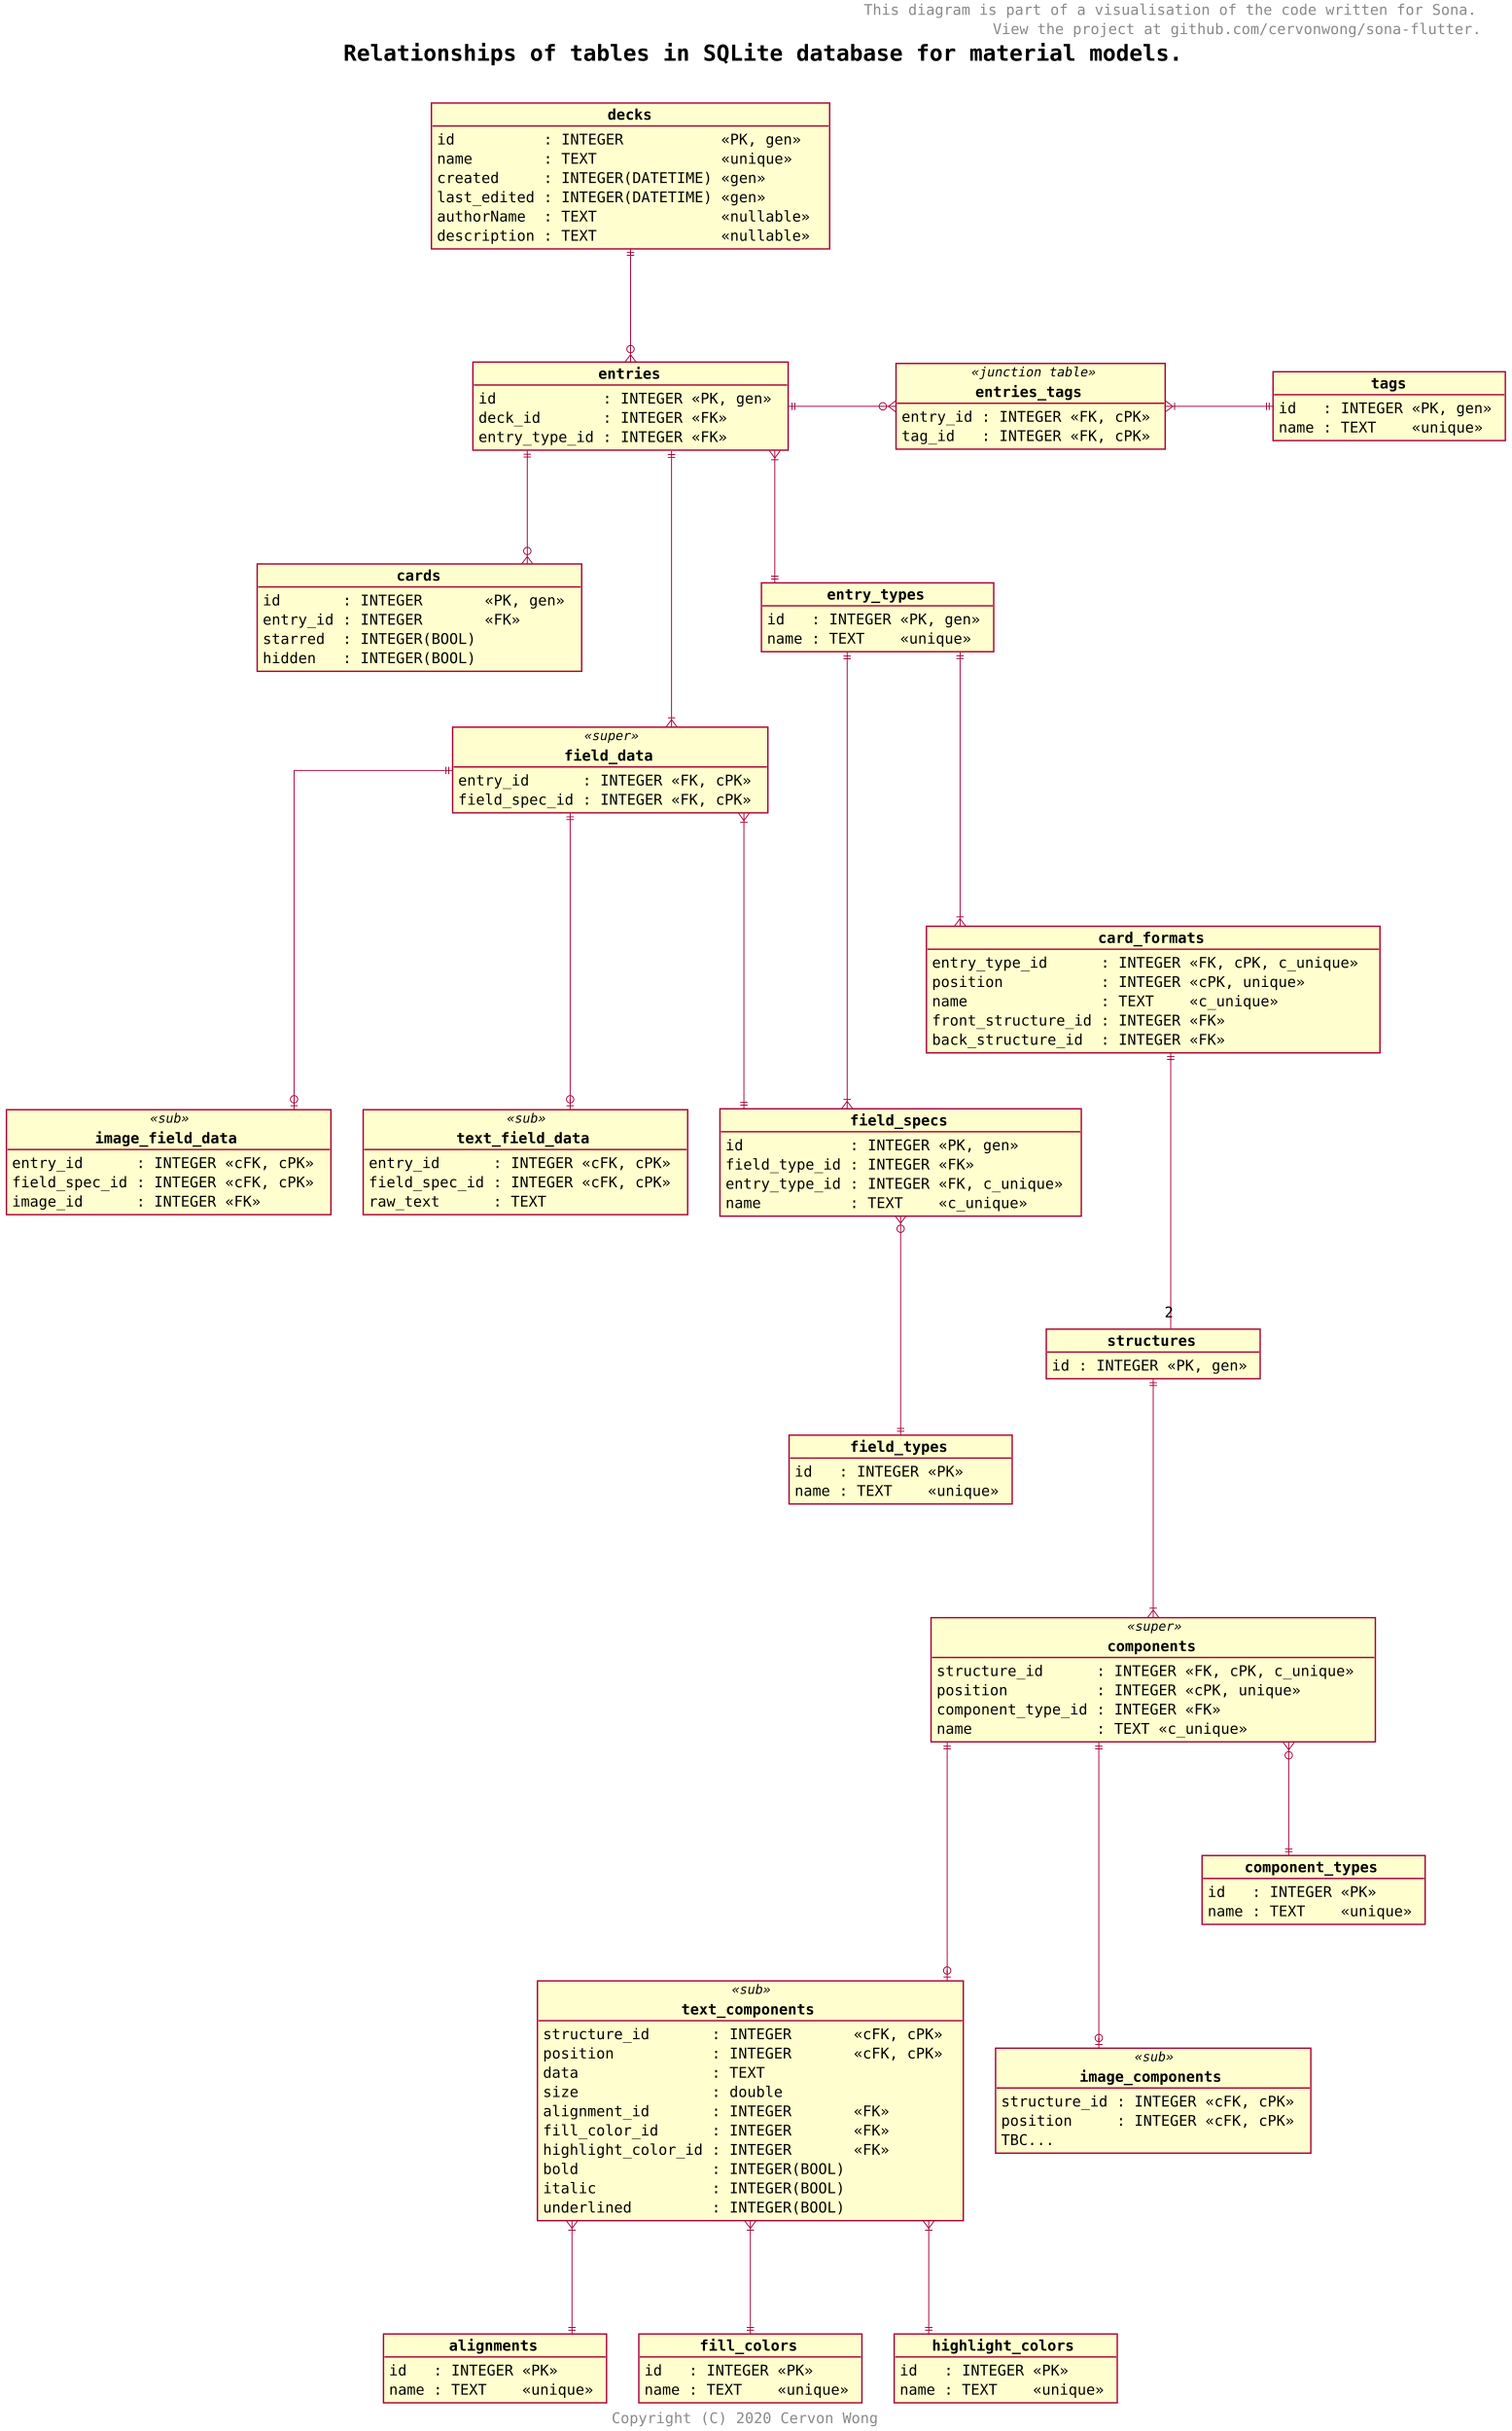
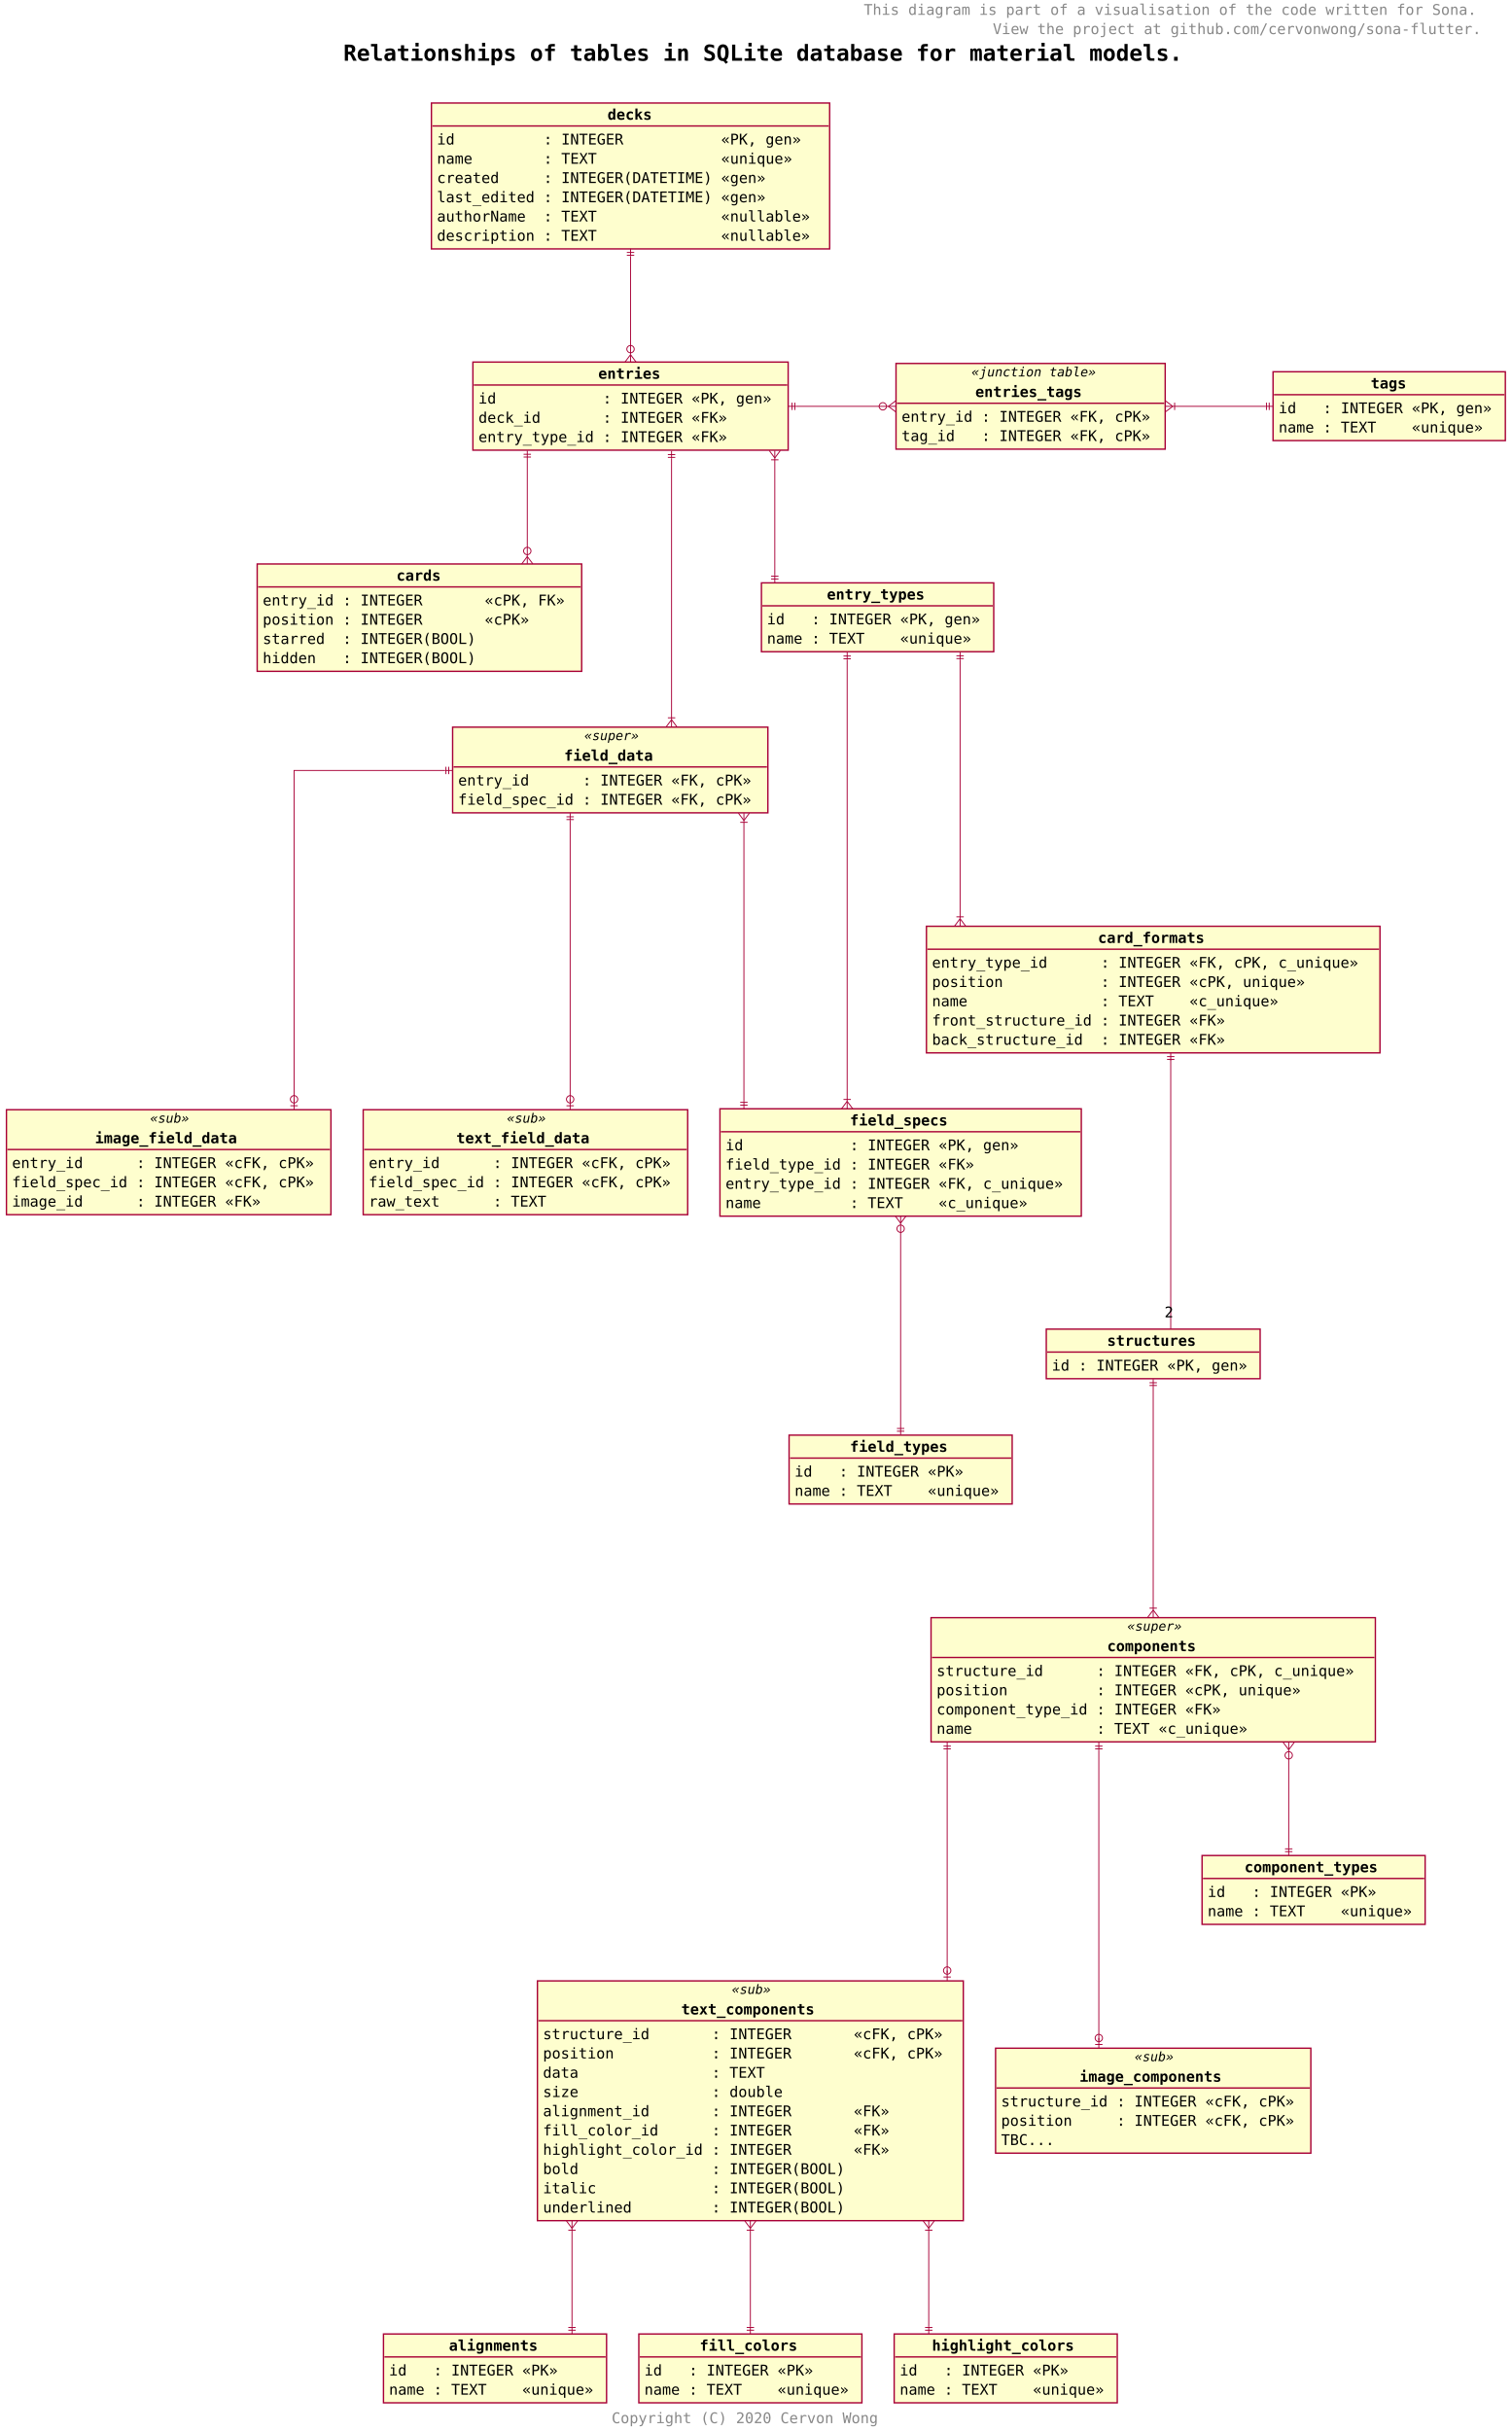
<svg xmlns="http://www.w3.org/2000/svg" contentScriptType="application/ecmascript" contentStyleType="text/css" height="2637px" preserveAspectRatio="none" style="width:1640px;height:2637px;" version="1.1" viewBox="0 0 1640 2637" width="1640px" zoomAndPan="magnify">
  <defs />
  <g>
    <text fill="#888888" font-family="monospace" font-size="16" lengthAdjust="spacingAndGlyphs" textLength="690" x="937" y="16.086">This diagram is part of a visualisation of the code written for Sona.</text>
    <text fill="#888888" font-family="monospace" font-size="16" lengthAdjust="spacingAndGlyphs" textLength="550" x="1077" y="36.977">View the project at github.com/cervonwong/sona-flutter.</text>
    <text fill="#000000" font-family="monospace" font-size="24" font-weight="bold" lengthAdjust="spacingAndGlyphs" textLength="882" x="372.5" y="65.91">Relationships of tables in SQLite database for material models.</text>
    <text fill="#000000" font-family="monospace" font-size="24" font-weight="bold" lengthAdjust="spacingAndGlyphs" textLength="0" x="820.5" y="97.246" />
    <rect fill="#FEFECE" height="158.234" style="stroke:#A80036;stroke-width:1.5;" width="432" x="468" y="111.758" />
    <text fill="#000000" font-family="monospace" font-size="16" font-weight="bold" lengthAdjust="spacingAndGlyphs" textLength="50" x="659" y="129.844">decks</text>
    <line style="stroke:#A80036;stroke-width:1.5;" x1="469" x2="899" y1="136.648" y2="136.648" />
    <text fill="#000000" font-family="monospace" font-size="16" lengthAdjust="spacingAndGlyphs" textLength="410" x="474" y="156.734">id          : INTEGER           «PK, gen»</text>
    <text fill="#000000" font-family="monospace" font-size="16" lengthAdjust="spacingAndGlyphs" textLength="400" x="474" y="177.625">name        : TEXT              «unique»</text>
    <text fill="#000000" font-family="monospace" font-size="16" lengthAdjust="spacingAndGlyphs" textLength="370" x="474" y="198.516">created     : INTEGER(DATETIME) «gen»</text>
    <text fill="#000000" font-family="monospace" font-size="16" lengthAdjust="spacingAndGlyphs" textLength="370" x="474" y="219.406">last_edited : INTEGER(DATETIME) «gen»</text>
    <text fill="#000000" font-family="monospace" font-size="16" lengthAdjust="spacingAndGlyphs" textLength="420" x="474" y="240.297">authorName  : TEXT              «nullable»</text>
    <text fill="#000000" font-family="monospace" font-size="16" lengthAdjust="spacingAndGlyphs" textLength="420" x="474" y="261.188">description : TEXT              «nullable»</text>
    <rect fill="#FEFECE" height="95.562" style="stroke:#A80036;stroke-width:1.5;" width="342" x="513" y="392.758" />
    <text fill="#000000" font-family="monospace" font-size="16" font-weight="bold" lengthAdjust="spacingAndGlyphs" textLength="70" x="649" y="410.844">entries</text>
    <line style="stroke:#A80036;stroke-width:1.5;" x1="514" x2="854" y1="417.648" y2="417.648" />
    <text fill="#000000" font-family="monospace" font-size="16" lengthAdjust="spacingAndGlyphs" textLength="330" x="519" y="437.734">id            : INTEGER «PK, gen»</text>
    <text fill="#000000" font-family="monospace" font-size="16" lengthAdjust="spacingAndGlyphs" textLength="280" x="519" y="458.625">deck_id       : INTEGER «FK»</text>
    <text fill="#000000" font-family="monospace" font-size="16" lengthAdjust="spacingAndGlyphs" textLength="280" x="519" y="479.516">entry_type_id : INTEGER «FK»</text>
    <rect fill="#FEFECE" height="116.453" style="stroke:#A80036;stroke-width:1.5;" width="352" x="279" y="611.758" />
    <text fill="#000000" font-family="monospace" font-size="16" font-weight="bold" lengthAdjust="spacingAndGlyphs" textLength="50" x="430" y="629.844">cards</text>
    <line style="stroke:#A80036;stroke-width:1.5;" x1="280" x2="630" y1="636.648" y2="636.648" />
-     <text fill="#000000" font-family="monospace" font-size="16" lengthAdjust="spacingAndGlyphs" textLength="340" x="285" y="656.734">id       : INTEGER       «PK, gen»</text>
-     <text fill="#000000" font-family="monospace" font-size="16" lengthAdjust="spacingAndGlyphs" textLength="290" x="285" y="677.625">entry_id : INTEGER       «FK»</text>
+     <text fill="#000000" font-family="monospace" font-size="16" lengthAdjust="spacingAndGlyphs" textLength="340" x="285" y="656.734">entry_id : INTEGER       «cPK, FK»</text>
+     <text fill="#000000" font-family="monospace" font-size="16" lengthAdjust="spacingAndGlyphs" textLength="300" x="285" y="677.625">position : INTEGER       «cPK»</text>
    <text fill="#000000" font-family="monospace" font-size="16" lengthAdjust="spacingAndGlyphs" textLength="240" x="285" y="698.516">starred  : INTEGER(BOOL)</text>
    <text fill="#000000" font-family="monospace" font-size="16" lengthAdjust="spacingAndGlyphs" textLength="240" x="285" y="719.406">hidden   : INTEGER(BOOL)</text>
    <rect fill="#FEFECE" height="74.672" style="stroke:#A80036;stroke-width:1.5;" width="252" x="1381" y="403.258" />
    <text fill="#000000" font-family="monospace" font-size="16" font-weight="bold" lengthAdjust="spacingAndGlyphs" textLength="40" x="1487" y="421.344">tags</text>
    <line style="stroke:#A80036;stroke-width:1.5;" x1="1382" x2="1632" y1="428.148" y2="428.148" />
    <text fill="#000000" font-family="monospace" font-size="16" lengthAdjust="spacingAndGlyphs" textLength="240" x="1387" y="448.234">id   : INTEGER «PK, gen»</text>
    <text fill="#000000" font-family="monospace" font-size="16" lengthAdjust="spacingAndGlyphs" textLength="230" x="1387" y="469.125">name : TEXT    «unique»</text>
    <rect fill="#FEFECE" height="92.951" style="stroke:#A80036;stroke-width:1.5;" width="292" x="972" y="394.258" />
    <text fill="#000000" font-family="monospace" font-size="14" font-style="italic" lengthAdjust="spacingAndGlyphs" textLength="128" x="1054" y="408.333">«junction table»</text>
    <text fill="#000000" font-family="monospace" font-size="16" font-weight="bold" lengthAdjust="spacingAndGlyphs" textLength="120" x="1058" y="430.623">entries_tags</text>
    <line style="stroke:#A80036;stroke-width:1.5;" x1="973" x2="1263" y1="437.428" y2="437.428" />
    <text fill="#000000" font-family="monospace" font-size="16" lengthAdjust="spacingAndGlyphs" textLength="280" x="978" y="457.514">entry_id : INTEGER «FK, cPK»</text>
    <text fill="#000000" font-family="monospace" font-size="16" lengthAdjust="spacingAndGlyphs" textLength="280" x="978" y="478.404">tag_id   : INTEGER «FK, cPK»</text>
    <rect fill="#FEFECE" height="116.453" style="stroke:#A80036;stroke-width:1.5;" width="392" x="781" y="1202.758" />
    <text fill="#000000" font-family="monospace" font-size="16" font-weight="bold" lengthAdjust="spacingAndGlyphs" textLength="110" x="922" y="1220.844">field_specs</text>
    <line style="stroke:#A80036;stroke-width:1.5;" x1="782" x2="1172" y1="1227.648" y2="1227.648" />
    <text fill="#000000" font-family="monospace" font-size="16" lengthAdjust="spacingAndGlyphs" textLength="330" x="787" y="1247.734">id            : INTEGER «PK, gen»</text>
    <text fill="#000000" font-family="monospace" font-size="16" lengthAdjust="spacingAndGlyphs" textLength="280" x="787" y="1268.625">field_type_id : INTEGER «FK»</text>
    <text fill="#000000" font-family="monospace" font-size="16" lengthAdjust="spacingAndGlyphs" textLength="380" x="787" y="1289.516">entry_type_id : INTEGER «FK, c_unique»</text>
    <text fill="#000000" font-family="monospace" font-size="16" lengthAdjust="spacingAndGlyphs" textLength="340" x="787" y="1310.406">name          : TEXT    «c_unique»</text>
    <rect fill="#FEFECE" height="74.672" style="stroke:#A80036;stroke-width:1.5;" width="242" x="856" y="1556.758" />
    <text fill="#000000" font-family="monospace" font-size="16" font-weight="bold" lengthAdjust="spacingAndGlyphs" textLength="110" x="922" y="1574.844">field_types</text>
    <line style="stroke:#A80036;stroke-width:1.5;" x1="857" x2="1097" y1="1581.648" y2="1581.648" />
    <text fill="#000000" font-family="monospace" font-size="16" lengthAdjust="spacingAndGlyphs" textLength="190" x="862" y="1601.734">id   : INTEGER «PK»</text>
    <text fill="#000000" font-family="monospace" font-size="16" lengthAdjust="spacingAndGlyphs" textLength="230" x="862" y="1622.625">name : TEXT    «unique»</text>
    <rect fill="#FEFECE" height="92.951" style="stroke:#A80036;stroke-width:1.5;" width="342" x="491" y="788.758" />
    <text fill="#000000" font-family="monospace" font-size="14" font-style="italic" lengthAdjust="spacingAndGlyphs" textLength="56" x="634" y="802.833">«super»</text>
    <text fill="#000000" font-family="monospace" font-size="16" font-weight="bold" lengthAdjust="spacingAndGlyphs" textLength="100" x="612" y="825.123">field_data</text>
    <line style="stroke:#A80036;stroke-width:1.5;" x1="492" x2="832" y1="831.928" y2="831.928" />
    <text fill="#000000" font-family="monospace" font-size="16" lengthAdjust="spacingAndGlyphs" textLength="330" x="497" y="852.014">entry_id      : INTEGER «FK, cPK»</text>
    <text fill="#000000" font-family="monospace" font-size="16" lengthAdjust="spacingAndGlyphs" textLength="330" x="497" y="872.904">field_spec_id : INTEGER «FK, cPK»</text>
    <rect fill="#FEFECE" height="113.842" style="stroke:#A80036;stroke-width:1.5;" width="352" x="394" y="1203.758" />
    <text fill="#000000" font-family="monospace" font-size="14" font-style="italic" lengthAdjust="spacingAndGlyphs" textLength="40" x="550" y="1217.833">«sub»</text>
    <text fill="#000000" font-family="monospace" font-size="16" font-weight="bold" lengthAdjust="spacingAndGlyphs" textLength="150" x="495" y="1240.123">text_field_data</text>
    <line style="stroke:#A80036;stroke-width:1.5;" x1="395" x2="745" y1="1246.928" y2="1246.928" />
    <text fill="#000000" font-family="monospace" font-size="16" lengthAdjust="spacingAndGlyphs" textLength="340" x="400" y="1267.014">entry_id      : INTEGER «cFK, cPK»</text>
    <text fill="#000000" font-family="monospace" font-size="16" lengthAdjust="spacingAndGlyphs" textLength="340" x="400" y="1287.904">field_spec_id : INTEGER «cFK, cPK»</text>
    <text fill="#000000" font-family="monospace" font-size="16" lengthAdjust="spacingAndGlyphs" textLength="200" x="400" y="1308.795">raw_text      : TEXT</text>
    <rect fill="#FEFECE" height="113.842" style="stroke:#A80036;stroke-width:1.5;" width="352" x="7" y="1203.758" />
    <text fill="#000000" font-family="monospace" font-size="14" font-style="italic" lengthAdjust="spacingAndGlyphs" textLength="40" x="163" y="1217.833">«sub»</text>
    <text fill="#000000" font-family="monospace" font-size="16" font-weight="bold" lengthAdjust="spacingAndGlyphs" textLength="160" x="103" y="1240.123">image_field_data</text>
    <line style="stroke:#A80036;stroke-width:1.5;" x1="8" x2="358" y1="1246.928" y2="1246.928" />
    <text fill="#000000" font-family="monospace" font-size="16" lengthAdjust="spacingAndGlyphs" textLength="340" x="13" y="1267.014">entry_id      : INTEGER «cFK, cPK»</text>
    <text fill="#000000" font-family="monospace" font-size="16" lengthAdjust="spacingAndGlyphs" textLength="340" x="13" y="1287.904">field_spec_id : INTEGER «cFK, cPK»</text>
    <text fill="#000000" font-family="monospace" font-size="16" lengthAdjust="spacingAndGlyphs" textLength="280" x="13" y="1308.795">image_id      : INTEGER «FK»</text>
    <rect fill="#FEFECE" height="74.672" style="stroke:#A80036;stroke-width:1.5;" width="252" x="826" y="632.258" />
    <text fill="#000000" font-family="monospace" font-size="16" font-weight="bold" lengthAdjust="spacingAndGlyphs" textLength="110" x="897" y="650.344">entry_types</text>
    <line style="stroke:#A80036;stroke-width:1.5;" x1="827" x2="1077" y1="657.148" y2="657.148" />
    <text fill="#000000" font-family="monospace" font-size="16" lengthAdjust="spacingAndGlyphs" textLength="240" x="832" y="677.234">id   : INTEGER «PK, gen»</text>
    <text fill="#000000" font-family="monospace" font-size="16" lengthAdjust="spacingAndGlyphs" textLength="230" x="832" y="698.125">name : TEXT    «unique»</text>
    <rect fill="#FEFECE" height="137.344" style="stroke:#A80036;stroke-width:1.5;" width="492" x="1005" y="1004.758" />
    <text fill="#000000" font-family="monospace" font-size="16" font-weight="bold" lengthAdjust="spacingAndGlyphs" textLength="120" x="1191" y="1022.844">card_formats</text>
    <line style="stroke:#A80036;stroke-width:1.5;" x1="1006" x2="1496" y1="1029.648" y2="1029.648" />
    <text fill="#000000" font-family="monospace" font-size="16" lengthAdjust="spacingAndGlyphs" textLength="480" x="1011" y="1049.734">entry_type_id      : INTEGER «FK, cPK, c_unique»</text>
    <text fill="#000000" font-family="monospace" font-size="16" lengthAdjust="spacingAndGlyphs" textLength="420" x="1011" y="1070.625">position           : INTEGER «cPK, unique»</text>
    <text fill="#000000" font-family="monospace" font-size="16" lengthAdjust="spacingAndGlyphs" textLength="390" x="1011" y="1091.516">name               : TEXT    «c_unique»</text>
    <text fill="#000000" font-family="monospace" font-size="16" lengthAdjust="spacingAndGlyphs" textLength="330" x="1011" y="1112.406">front_structure_id : INTEGER «FK»</text>
    <text fill="#000000" font-family="monospace" font-size="16" lengthAdjust="spacingAndGlyphs" textLength="330" x="1011" y="1133.297">back_structure_id  : INTEGER «FK»</text>
    <rect fill="#FEFECE" height="53.781" style="stroke:#A80036;stroke-width:1.5;" width="232" x="1135" y="1441.758" />
    <text fill="#000000" font-family="monospace" font-size="16" font-weight="bold" lengthAdjust="spacingAndGlyphs" textLength="100" x="1201" y="1459.844">structures</text>
    <line style="stroke:#A80036;stroke-width:1.5;" x1="1136" x2="1366" y1="1466.648" y2="1466.648" />
    <text fill="#000000" font-family="monospace" font-size="16" lengthAdjust="spacingAndGlyphs" textLength="220" x="1141" y="1486.734">id : INTEGER «PK, gen»</text>
    <rect fill="#FEFECE" height="134.732" style="stroke:#A80036;stroke-width:1.5;" width="482" x="1010" y="1754.758" />
    <text fill="#000000" font-family="monospace" font-size="14" font-style="italic" lengthAdjust="spacingAndGlyphs" textLength="56" x="1223" y="1768.833">«super»</text>
    <text fill="#000000" font-family="monospace" font-size="16" font-weight="bold" lengthAdjust="spacingAndGlyphs" textLength="100" x="1201" y="1791.123">components</text>
    <line style="stroke:#A80036;stroke-width:1.5;" x1="1011" x2="1491" y1="1797.928" y2="1797.928" />
    <text fill="#000000" font-family="monospace" font-size="16" lengthAdjust="spacingAndGlyphs" textLength="470" x="1016" y="1818.014">structure_id      : INTEGER «FK, cPK, c_unique»</text>
    <text fill="#000000" font-family="monospace" font-size="16" lengthAdjust="spacingAndGlyphs" textLength="410" x="1016" y="1838.904">position          : INTEGER «cPK, unique»</text>
    <text fill="#000000" font-family="monospace" font-size="16" lengthAdjust="spacingAndGlyphs" textLength="320" x="1016" y="1859.795">component_type_id : INTEGER «FK»</text>
    <text fill="#000000" font-family="monospace" font-size="16" lengthAdjust="spacingAndGlyphs" textLength="350" x="1016" y="1880.686">name              : TEXT «c_unique»</text>
    <rect fill="#FEFECE" height="260.076" style="stroke:#A80036;stroke-width:1.5;" width="462" x="583" y="2148.758" />
    <text fill="#000000" font-family="monospace" font-size="14" font-style="italic" lengthAdjust="spacingAndGlyphs" textLength="40" x="794" y="2162.833">«sub»</text>
    <text fill="#000000" font-family="monospace" font-size="16" font-weight="bold" lengthAdjust="spacingAndGlyphs" textLength="150" x="739" y="2185.123">text_components</text>
    <line style="stroke:#A80036;stroke-width:1.5;" x1="584" x2="1044" y1="2191.928" y2="2191.928" />
    <text fill="#000000" font-family="monospace" font-size="16" lengthAdjust="spacingAndGlyphs" textLength="450" x="589" y="2212.014">structure_id       : INTEGER       «cFK, cPK»</text>
    <text fill="#000000" font-family="monospace" font-size="16" lengthAdjust="spacingAndGlyphs" textLength="450" x="589" y="2232.904">position           : INTEGER       «cFK, cPK»</text>
    <text fill="#000000" font-family="monospace" font-size="16" lengthAdjust="spacingAndGlyphs" textLength="250" x="589" y="2253.795">data               : TEXT</text>
    <text fill="#000000" font-family="monospace" font-size="16" lengthAdjust="spacingAndGlyphs" textLength="270" x="589" y="2274.686">size               : double</text>
    <text fill="#000000" font-family="monospace" font-size="16" lengthAdjust="spacingAndGlyphs" textLength="390" x="589" y="2295.576">alignment_id       : INTEGER       «FK»</text>
    <text fill="#000000" font-family="monospace" font-size="16" lengthAdjust="spacingAndGlyphs" textLength="390" x="589" y="2316.467">fill_color_id      : INTEGER       «FK»</text>
    <text fill="#000000" font-family="monospace" font-size="16" lengthAdjust="spacingAndGlyphs" textLength="390" x="589" y="2337.357">highlight_color_id : INTEGER       «FK»</text>
    <text fill="#000000" font-family="monospace" font-size="16" lengthAdjust="spacingAndGlyphs" textLength="340" x="589" y="2358.248">bold               : INTEGER(BOOL)</text>
    <text fill="#000000" font-family="monospace" font-size="16" lengthAdjust="spacingAndGlyphs" textLength="340" x="589" y="2379.139">italic             : INTEGER(BOOL)</text>
    <text fill="#000000" font-family="monospace" font-size="16" lengthAdjust="spacingAndGlyphs" textLength="340" x="589" y="2400.029">underlined         : INTEGER(BOOL)</text>
    <rect fill="#FEFECE" height="74.672" style="stroke:#A80036;stroke-width:1.5;" width="242" x="416" y="2531.758" />
    <text fill="#000000" font-family="monospace" font-size="16" font-weight="bold" lengthAdjust="spacingAndGlyphs" textLength="100" x="487" y="2549.844">alignments</text>
    <line style="stroke:#A80036;stroke-width:1.5;" x1="417" x2="657" y1="2556.648" y2="2556.648" />
    <text fill="#000000" font-family="monospace" font-size="16" lengthAdjust="spacingAndGlyphs" textLength="190" x="422" y="2576.734">id   : INTEGER «PK»</text>
    <text fill="#000000" font-family="monospace" font-size="16" lengthAdjust="spacingAndGlyphs" textLength="230" x="422" y="2597.625">name : TEXT    «unique»</text>
    <rect fill="#FEFECE" height="74.672" style="stroke:#A80036;stroke-width:1.5;" width="242" x="693" y="2531.758" />
    <text fill="#000000" font-family="monospace" font-size="16" font-weight="bold" lengthAdjust="spacingAndGlyphs" textLength="110" x="759" y="2549.844">fill_colors</text>
    <line style="stroke:#A80036;stroke-width:1.5;" x1="694" x2="934" y1="2556.648" y2="2556.648" />
    <text fill="#000000" font-family="monospace" font-size="16" lengthAdjust="spacingAndGlyphs" textLength="190" x="699" y="2576.734">id   : INTEGER «PK»</text>
    <text fill="#000000" font-family="monospace" font-size="16" lengthAdjust="spacingAndGlyphs" textLength="230" x="699" y="2597.625">name : TEXT    «unique»</text>
    <rect fill="#FEFECE" height="74.672" style="stroke:#A80036;stroke-width:1.5;" width="242" x="970" y="2531.758" />
    <text fill="#000000" font-family="monospace" font-size="16" font-weight="bold" lengthAdjust="spacingAndGlyphs" textLength="160" x="1011" y="2549.844">highlight_colors</text>
    <line style="stroke:#A80036;stroke-width:1.5;" x1="971" x2="1211" y1="2556.648" y2="2556.648" />
    <text fill="#000000" font-family="monospace" font-size="16" lengthAdjust="spacingAndGlyphs" textLength="190" x="976" y="2576.734">id   : INTEGER «PK»</text>
    <text fill="#000000" font-family="monospace" font-size="16" lengthAdjust="spacingAndGlyphs" textLength="230" x="976" y="2597.625">name : TEXT    «unique»</text>
    <rect fill="#FEFECE" height="113.842" style="stroke:#A80036;stroke-width:1.5;" width="342" x="1080" y="2221.758" />
    <text fill="#000000" font-family="monospace" font-size="14" font-style="italic" lengthAdjust="spacingAndGlyphs" textLength="40" x="1231" y="2235.833">«sub»</text>
    <text fill="#000000" font-family="monospace" font-size="16" font-weight="bold" lengthAdjust="spacingAndGlyphs" textLength="160" x="1171" y="2258.123">image_components</text>
    <line style="stroke:#A80036;stroke-width:1.5;" x1="1081" x2="1421" y1="2264.928" y2="2264.928" />
    <text fill="#000000" font-family="monospace" font-size="16" lengthAdjust="spacingAndGlyphs" textLength="330" x="1086" y="2285.014">structure_id : INTEGER «cFK, cPK»</text>
    <text fill="#000000" font-family="monospace" font-size="16" lengthAdjust="spacingAndGlyphs" textLength="330" x="1086" y="2305.904">position     : INTEGER «cFK, cPK»</text>
    <text fill="#000000" font-family="monospace" font-size="16" lengthAdjust="spacingAndGlyphs" textLength="60" x="1086" y="2326.795">TBC...</text>
    <rect fill="#FEFECE" height="74.672" style="stroke:#A80036;stroke-width:1.5;" width="242" x="1304" y="2012.758" />
    <text fill="#000000" font-family="monospace" font-size="16" font-weight="bold" lengthAdjust="spacingAndGlyphs" textLength="150" x="1350" y="2030.844">component_types</text>
    <line style="stroke:#A80036;stroke-width:1.5;" x1="1305" x2="1545" y1="2037.648" y2="2037.648" />
    <text fill="#000000" font-family="monospace" font-size="16" lengthAdjust="spacingAndGlyphs" textLength="190" x="1310" y="2057.734">id   : INTEGER «PK»</text>
    <text fill="#000000" font-family="monospace" font-size="16" lengthAdjust="spacingAndGlyphs" textLength="230" x="1310" y="2078.625">name : TEXT    «unique»</text>
    <path codeLine="141" d="M684,277.858 C684,277.858 684,384.708 684,384.708 " fill="none" id="decks-entries" style="stroke:#A80036;stroke-width:1.0;" />
    <line style="stroke:#A80036;stroke-width:1.0;" x1="684" x2="690" y1="384.708" y2="392.708" />
    <line style="stroke:#A80036;stroke-width:1.0;" x1="684" x2="678" y1="384.708" y2="392.708" />
    <line style="stroke:#A80036;stroke-width:1.0;" x1="684" x2="684" y1="384.708" y2="392.708" />
    <ellipse cx="684" cy="378.708" fill="none" rx="4" ry="4" style="stroke:#A80036;stroke-width:1.0;" />
    <line style="stroke:#A80036;stroke-width:1.0;" x1="680" x2="688" y1="273.858" y2="273.858" />
    <line style="stroke:#A80036;stroke-width:1.0;" x1="680" x2="688" y1="276.858" y2="276.858" />
    <line style="stroke:#A80036;stroke-width:1.0;" x1="684" x2="684" y1="277.858" y2="269.858" />
    <path codeLine="142" d="M572,496.768 C572,496.768 572,603.668 572,603.668 " fill="none" id="entries-cards" style="stroke:#A80036;stroke-width:1.0;" />
    <line style="stroke:#A80036;stroke-width:1.0;" x1="572" x2="578" y1="603.668" y2="611.668" />
    <line style="stroke:#A80036;stroke-width:1.0;" x1="572" x2="566" y1="603.668" y2="611.668" />
    <line style="stroke:#A80036;stroke-width:1.0;" x1="572" x2="572" y1="603.668" y2="611.668" />
    <ellipse cx="572" cy="597.668" fill="none" rx="4" ry="4" style="stroke:#A80036;stroke-width:1.0;" />
    <line style="stroke:#A80036;stroke-width:1.0;" x1="568" x2="576" y1="492.768" y2="492.768" />
    <line style="stroke:#A80036;stroke-width:1.0;" x1="568" x2="576" y1="495.768" y2="495.768" />
    <line style="stroke:#A80036;stroke-width:1.0;" x1="572" x2="572" y1="496.768" y2="488.768" />
    <path codeLine="143" d="M863.22,440.758 C863.22,440.758 963.68,440.758 963.68,440.758 " fill="none" id="entries-entries_tags" style="stroke:#A80036;stroke-width:1.0;" />
    <line style="stroke:#A80036;stroke-width:1.0;" x1="963.68" x2="971.68" y1="440.758" y2="434.758" />
    <line style="stroke:#A80036;stroke-width:1.0;" x1="963.68" x2="971.68" y1="440.758" y2="446.758" />
    <line style="stroke:#A80036;stroke-width:1.0;" x1="963.68" x2="971.68" y1="440.758" y2="440.758" />
    <ellipse cx="957.68" cy="440.758" fill="none" rx="4" ry="4" style="stroke:#A80036;stroke-width:1.0;" />
    <line style="stroke:#A80036;stroke-width:1.0;" x1="859.22" x2="859.22" y1="444.758" y2="436.758" />
    <line style="stroke:#A80036;stroke-width:1.0;" x1="862.22" x2="862.22" y1="444.758" y2="436.758" />
    <line style="stroke:#A80036;stroke-width:1.0;" x1="863.22" x2="855.22" y1="440.758" y2="440.758" />
    <path codeLine="144" d="M1272.23,440.758 C1272.23,440.758 1372.82,440.758 1372.82,440.758 " fill="none" id="entries_tags-tags" style="stroke:#A80036;stroke-width:1.0;" />
    <line style="stroke:#A80036;stroke-width:1.0;" x1="1376.82" x2="1376.82" y1="436.758" y2="444.758" />
    <line style="stroke:#A80036;stroke-width:1.0;" x1="1373.82" x2="1373.82" y1="436.758" y2="444.758" />
    <line style="stroke:#A80036;stroke-width:1.0;" x1="1372.82" x2="1380.82" y1="440.758" y2="440.758" />
    <line style="stroke:#A80036;stroke-width:1.0;" x1="1272.23" x2="1264.23" y1="440.758" y2="446.758" />
    <line style="stroke:#A80036;stroke-width:1.0;" x1="1272.23" x2="1264.23" y1="440.758" y2="434.758" />
    <line style="stroke:#A80036;stroke-width:1.0;" x1="1272.23" x2="1264.23" y1="440.758" y2="440.758" />
    <line style="stroke:#A80036;stroke-width:1.0;" x1="1274.23" x2="1274.23" y1="444.758" y2="436.758" />
    <path codeLine="145" d="M977,1326.848 C977,1326.848 977,1548.508 977,1548.508 " fill="none" id="field_specs-field_types" style="stroke:#A80036;stroke-width:1.0;" />
    <line style="stroke:#A80036;stroke-width:1.0;" x1="981" x2="973" y1="1552.508" y2="1552.508" />
    <line style="stroke:#A80036;stroke-width:1.0;" x1="981" x2="973" y1="1549.508" y2="1549.508" />
    <line style="stroke:#A80036;stroke-width:1.0;" x1="977" x2="977" y1="1548.508" y2="1556.508" />
    <line style="stroke:#A80036;stroke-width:1.0;" x1="977" x2="971" y1="1326.848" y2="1318.848" />
    <line style="stroke:#A80036;stroke-width:1.0;" x1="977" x2="983" y1="1326.848" y2="1318.848" />
    <line style="stroke:#A80036;stroke-width:1.0;" x1="977" x2="977" y1="1326.848" y2="1318.848" />
    <ellipse cx="977" cy="1332.848" fill="none" rx="4" ry="4" style="stroke:#A80036;stroke-width:1.0;" />
    <path codeLine="146" d="M618.5,890.008 C618.5,890.008 618.5,1195.458 618.5,1195.458 " fill="none" id="field_data-text_field_data" style="stroke:#A80036;stroke-width:1.0;" />
    <line style="stroke:#A80036;stroke-width:1.0;" x1="618.5" x2="618.5" y1="1192.458" y2="1203.458" />
    <ellipse cx="618.5" cy="1192.458" fill="none" rx="4" ry="4" style="stroke:#A80036;stroke-width:1.0;" />
    <line style="stroke:#A80036;stroke-width:1.0;" x1="622.5" x2="614.5" y1="1199.458" y2="1199.458" />
    <line style="stroke:#A80036;stroke-width:1.0;" x1="614.5" x2="622.5" y1="886.008" y2="886.008" />
    <line style="stroke:#A80036;stroke-width:1.0;" x1="614.5" x2="622.5" y1="889.008" y2="889.008" />
    <line style="stroke:#A80036;stroke-width:1.0;" x1="618.5" x2="618.5" y1="890.008" y2="882.008" />
    <path codeLine="147" d="M482.75,835.758 C482.75,835.758 319,835.758 319,835.758 C319,835.758 319,1195.438 319,1195.438 " fill="none" id="field_data-image_field_data" style="stroke:#A80036;stroke-width:1.0;" />
    <line style="stroke:#A80036;stroke-width:1.0;" x1="319" x2="319" y1="1192.438" y2="1203.438" />
    <ellipse cx="319" cy="1192.438" fill="none" rx="4" ry="4" style="stroke:#A80036;stroke-width:1.0;" />
    <line style="stroke:#A80036;stroke-width:1.0;" x1="323" x2="315" y1="1199.438" y2="1199.438" />
    <line style="stroke:#A80036;stroke-width:1.0;" x1="486.75" x2="486.75" y1="831.758" y2="839.758" />
    <line style="stroke:#A80036;stroke-width:1.0;" x1="483.75" x2="483.75" y1="831.758" y2="839.758" />
    <line style="stroke:#A80036;stroke-width:1.0;" x1="482.75" x2="490.75" y1="835.758" y2="835.758" />
    <path codeLine="148" d="M807,890.008 C807,890.008 807,1194.758 807,1194.758 " fill="none" id="field_data-field_specs" style="stroke:#A80036;stroke-width:1.0;" />
    <line style="stroke:#A80036;stroke-width:1.0;" x1="811" x2="803" y1="1198.758" y2="1198.758" />
    <line style="stroke:#A80036;stroke-width:1.0;" x1="811" x2="803" y1="1195.758" y2="1195.758" />
    <line style="stroke:#A80036;stroke-width:1.0;" x1="807" x2="807" y1="1194.758" y2="1202.758" />
    <line style="stroke:#A80036;stroke-width:1.0;" x1="807" x2="801" y1="890.008" y2="882.008" />
    <line style="stroke:#A80036;stroke-width:1.0;" x1="807" x2="813" y1="890.008" y2="882.008" />
    <line style="stroke:#A80036;stroke-width:1.0;" x1="807" x2="807" y1="890.008" y2="882.008" />
    <line style="stroke:#A80036;stroke-width:1.0;" x1="803" x2="811" y1="892.008" y2="892.008" />
    <path codeLine="149" d="M728.5,497.128 C728.5,497.128 728.5,780.638 728.5,780.638 " fill="none" id="entries-field_data" style="stroke:#A80036;stroke-width:1.0;" />
    <line style="stroke:#A80036;stroke-width:1.0;" x1="728.5" x2="734.5" y1="780.638" y2="788.638" />
    <line style="stroke:#A80036;stroke-width:1.0;" x1="728.5" x2="722.5" y1="780.638" y2="788.638" />
    <line style="stroke:#A80036;stroke-width:1.0;" x1="728.5" x2="728.5" y1="780.638" y2="788.638" />
    <line style="stroke:#A80036;stroke-width:1.0;" x1="732.5" x2="724.5" y1="778.638" y2="778.638" />
    <line style="stroke:#A80036;stroke-width:1.0;" x1="724.5" x2="732.5" y1="493.128" y2="493.128" />
    <line style="stroke:#A80036;stroke-width:1.0;" x1="724.5" x2="732.5" y1="496.128" y2="496.128" />
    <line style="stroke:#A80036;stroke-width:1.0;" x1="728.5" x2="728.5" y1="497.128" y2="489.128" />
    <path codeLine="150" d="M840.5,496.768 C840.5,496.768 840.5,624.018 840.5,624.018 " fill="none" id="entries-entry_types" style="stroke:#A80036;stroke-width:1.0;" />
    <line style="stroke:#A80036;stroke-width:1.0;" x1="844.5" x2="836.5" y1="628.018" y2="628.018" />
    <line style="stroke:#A80036;stroke-width:1.0;" x1="844.5" x2="836.5" y1="625.018" y2="625.018" />
    <line style="stroke:#A80036;stroke-width:1.0;" x1="840.5" x2="840.5" y1="624.018" y2="632.018" />
    <line style="stroke:#A80036;stroke-width:1.0;" x1="840.5" x2="834.5" y1="496.768" y2="488.768" />
    <line style="stroke:#A80036;stroke-width:1.0;" x1="840.5" x2="846.5" y1="496.768" y2="488.768" />
    <line style="stroke:#A80036;stroke-width:1.0;" x1="840.5" x2="840.5" y1="496.768" y2="488.768" />
    <line style="stroke:#A80036;stroke-width:1.0;" x1="836.5" x2="844.5" y1="498.768" y2="498.768" />
    <path codeLine="151" d="M919,715.628 C919,715.628 919,1194.618 919,1194.618 " fill="none" id="entry_types-field_specs" style="stroke:#A80036;stroke-width:1.0;" />
    <line style="stroke:#A80036;stroke-width:1.0;" x1="919" x2="925" y1="1194.618" y2="1202.618" />
    <line style="stroke:#A80036;stroke-width:1.0;" x1="919" x2="913" y1="1194.618" y2="1202.618" />
    <line style="stroke:#A80036;stroke-width:1.0;" x1="919" x2="919" y1="1194.618" y2="1202.618" />
    <line style="stroke:#A80036;stroke-width:1.0;" x1="923" x2="915" y1="1192.618" y2="1192.618" />
    <line style="stroke:#A80036;stroke-width:1.0;" x1="915" x2="923" y1="711.628" y2="711.628" />
    <line style="stroke:#A80036;stroke-width:1.0;" x1="915" x2="923" y1="714.628" y2="714.628" />
    <line style="stroke:#A80036;stroke-width:1.0;" x1="919" x2="919" y1="715.628" y2="707.628" />
    <path codeLine="152" d="M1041.5,715.358 C1041.5,715.358 1041.5,996.528 1041.5,996.528 " fill="none" id="entry_types-card_formats" style="stroke:#A80036;stroke-width:1.0;" />
    <line style="stroke:#A80036;stroke-width:1.0;" x1="1041.5" x2="1047.5" y1="996.528" y2="1004.528" />
    <line style="stroke:#A80036;stroke-width:1.0;" x1="1041.5" x2="1035.5" y1="996.528" y2="1004.528" />
    <line style="stroke:#A80036;stroke-width:1.0;" x1="1041.5" x2="1041.5" y1="996.528" y2="1004.528" />
    <line style="stroke:#A80036;stroke-width:1.0;" x1="1045.5" x2="1037.5" y1="994.528" y2="994.528" />
    <line style="stroke:#A80036;stroke-width:1.0;" x1="1037.5" x2="1045.5" y1="711.358" y2="711.358" />
    <line style="stroke:#A80036;stroke-width:1.0;" x1="1037.5" x2="1045.5" y1="714.358" y2="714.358" />
    <line style="stroke:#A80036;stroke-width:1.0;" x1="1041.5" x2="1041.5" y1="715.358" y2="707.358" />
    <path codeLine="153" d="M1270,1149.148 C1270,1149.148 1270,1441.418 1270,1441.418 " fill="none" id="card_formats-backto-structures" style="stroke:#A80036;stroke-width:1.0;" />
    <line style="stroke:#A80036;stroke-width:1.0;" x1="1266" x2="1274" y1="1146.148" y2="1146.148" />
    <line style="stroke:#A80036;stroke-width:1.0;" x1="1266" x2="1274" y1="1149.148" y2="1149.148" />
    <line style="stroke:#A80036;stroke-width:1.0;" x1="1270" x2="1270" y1="1150.148" y2="1142.148" />
    <text fill="#000000" font-family="monospace" font-size="16" lengthAdjust="spacingAndGlyphs" textLength="10" x="1263.237" y="1428.997">2</text>
    <path codeLine="154" d="M1251,1503.908 C1251,1503.908 1251,1746.428 1251,1746.428 " fill="none" id="structures-components" style="stroke:#A80036;stroke-width:1.0;" />
    <line style="stroke:#A80036;stroke-width:1.0;" x1="1251" x2="1257" y1="1746.428" y2="1754.428" />
    <line style="stroke:#A80036;stroke-width:1.0;" x1="1251" x2="1245" y1="1746.428" y2="1754.428" />
    <line style="stroke:#A80036;stroke-width:1.0;" x1="1251" x2="1251" y1="1746.428" y2="1754.428" />
    <line style="stroke:#A80036;stroke-width:1.0;" x1="1255" x2="1247" y1="1744.428" y2="1744.428" />
    <line style="stroke:#A80036;stroke-width:1.0;" x1="1247" x2="1255" y1="1499.908" y2="1499.908" />
    <line style="stroke:#A80036;stroke-width:1.0;" x1="1247" x2="1255" y1="1502.908" y2="1502.908" />
    <line style="stroke:#A80036;stroke-width:1.0;" x1="1251" x2="1251" y1="1503.908" y2="1495.908" />
    <path codeLine="155" d="M1398,1898.048 C1398,1898.048 1398,2004.508 1398,2004.508 " fill="none" id="components-component_types" style="stroke:#A80036;stroke-width:1.0;" />
    <line style="stroke:#A80036;stroke-width:1.0;" x1="1402" x2="1394" y1="2008.508" y2="2008.508" />
    <line style="stroke:#A80036;stroke-width:1.0;" x1="1402" x2="1394" y1="2005.508" y2="2005.508" />
    <line style="stroke:#A80036;stroke-width:1.0;" x1="1398" x2="1398" y1="2004.508" y2="2012.508" />
    <line style="stroke:#A80036;stroke-width:1.0;" x1="1398" x2="1392" y1="1898.048" y2="1890.048" />
    <line style="stroke:#A80036;stroke-width:1.0;" x1="1398" x2="1404" y1="1898.048" y2="1890.048" />
    <line style="stroke:#A80036;stroke-width:1.0;" x1="1398" x2="1398" y1="1898.048" y2="1890.048" />
    <ellipse cx="1398" cy="1904.048" fill="none" rx="4" ry="4" style="stroke:#A80036;stroke-width:1.0;" />
    <path codeLine="156" d="M1027.5,1898.108 C1027.5,1898.108 1027.5,2140.548 1027.5,2140.548 " fill="none" id="components-text_components" style="stroke:#A80036;stroke-width:1.0;" />
    <line style="stroke:#A80036;stroke-width:1.0;" x1="1027.5" x2="1027.5" y1="2137.548" y2="2148.548" />
    <ellipse cx="1027.5" cy="2137.548" fill="none" rx="4" ry="4" style="stroke:#A80036;stroke-width:1.0;" />
    <line style="stroke:#A80036;stroke-width:1.0;" x1="1031.5" x2="1023.5" y1="2144.548" y2="2144.548" />
    <line style="stroke:#A80036;stroke-width:1.0;" x1="1023.5" x2="1031.5" y1="1894.108" y2="1894.108" />
    <line style="stroke:#A80036;stroke-width:1.0;" x1="1023.5" x2="1031.5" y1="1897.108" y2="1897.108" />
    <line style="stroke:#A80036;stroke-width:1.0;" x1="1027.5" x2="1027.5" y1="1898.108" y2="1890.108" />
    <path codeLine="157" d="M1192,1898.108 C1192,1898.108 1192,2213.728 1192,2213.728 " fill="none" id="components-image_components" style="stroke:#A80036;stroke-width:1.0;" />
    <line style="stroke:#A80036;stroke-width:1.0;" x1="1192" x2="1192" y1="2210.728" y2="2221.728" />
    <ellipse cx="1192" cy="2210.728" fill="none" rx="4" ry="4" style="stroke:#A80036;stroke-width:1.0;" />
    <line style="stroke:#A80036;stroke-width:1.0;" x1="1196" x2="1188" y1="2217.728" y2="2217.728" />
    <line style="stroke:#A80036;stroke-width:1.0;" x1="1188" x2="1196" y1="1894.108" y2="1894.108" />
    <line style="stroke:#A80036;stroke-width:1.0;" x1="1188" x2="1196" y1="1897.108" y2="1897.108" />
    <line style="stroke:#A80036;stroke-width:1.0;" x1="1192" x2="1192" y1="1898.108" y2="1890.108" />
    <path codeLine="158" d="M620.5,2417.138 C620.5,2417.138 620.5,2523.648 620.5,2523.648 " fill="none" id="text_components-alignments" style="stroke:#A80036;stroke-width:1.0;" />
    <line style="stroke:#A80036;stroke-width:1.0;" x1="624.5" x2="616.5" y1="2527.648" y2="2527.648" />
    <line style="stroke:#A80036;stroke-width:1.0;" x1="624.5" x2="616.5" y1="2524.648" y2="2524.648" />
    <line style="stroke:#A80036;stroke-width:1.0;" x1="620.5" x2="620.5" y1="2523.648" y2="2531.648" />
    <line style="stroke:#A80036;stroke-width:1.0;" x1="620.5" x2="614.5" y1="2417.138" y2="2409.138" />
    <line style="stroke:#A80036;stroke-width:1.0;" x1="620.5" x2="626.5" y1="2417.138" y2="2409.138" />
    <line style="stroke:#A80036;stroke-width:1.0;" x1="620.5" x2="620.5" y1="2417.138" y2="2409.138" />
    <line style="stroke:#A80036;stroke-width:1.0;" x1="616.5" x2="624.5" y1="2419.138" y2="2419.138" />
    <path codeLine="159" d="M814,2417.138 C814,2417.138 814,2523.648 814,2523.648 " fill="none" id="text_components-fill_colors" style="stroke:#A80036;stroke-width:1.0;" />
    <line style="stroke:#A80036;stroke-width:1.0;" x1="818" x2="810" y1="2527.648" y2="2527.648" />
    <line style="stroke:#A80036;stroke-width:1.0;" x1="818" x2="810" y1="2524.648" y2="2524.648" />
    <line style="stroke:#A80036;stroke-width:1.0;" x1="814" x2="814" y1="2523.648" y2="2531.648" />
    <line style="stroke:#A80036;stroke-width:1.0;" x1="814" x2="808" y1="2417.138" y2="2409.138" />
    <line style="stroke:#A80036;stroke-width:1.0;" x1="814" x2="820" y1="2417.138" y2="2409.138" />
    <line style="stroke:#A80036;stroke-width:1.0;" x1="814" x2="814" y1="2417.138" y2="2409.138" />
    <line style="stroke:#A80036;stroke-width:1.0;" x1="810" x2="818" y1="2419.138" y2="2419.138" />
    <path codeLine="160" d="M1007.5,2417.138 C1007.5,2417.138 1007.5,2523.648 1007.5,2523.648 " fill="none" id="text_components-highlight_colors" style="stroke:#A80036;stroke-width:1.0;" />
    <line style="stroke:#A80036;stroke-width:1.0;" x1="1011.5" x2="1003.5" y1="2527.648" y2="2527.648" />
    <line style="stroke:#A80036;stroke-width:1.0;" x1="1011.5" x2="1003.5" y1="2524.648" y2="2524.648" />
    <line style="stroke:#A80036;stroke-width:1.0;" x1="1007.5" x2="1007.5" y1="2523.648" y2="2531.648" />
    <line style="stroke:#A80036;stroke-width:1.0;" x1="1007.5" x2="1001.5" y1="2417.138" y2="2409.138" />
    <line style="stroke:#A80036;stroke-width:1.0;" x1="1007.5" x2="1013.5" y1="2417.138" y2="2409.138" />
    <line style="stroke:#A80036;stroke-width:1.0;" x1="1007.5" x2="1007.5" y1="2417.138" y2="2409.138" />
    <line style="stroke:#A80036;stroke-width:1.0;" x1="1003.5" x2="1011.5" y1="2419.138" y2="2419.138" />
    <text fill="#888888" font-family="monospace" font-size="16" lengthAdjust="spacingAndGlyphs" textLength="300" x="663.5" y="2628.516">Copyright (C) 2020 Cervon Wong</text>
  </g>
</svg>
